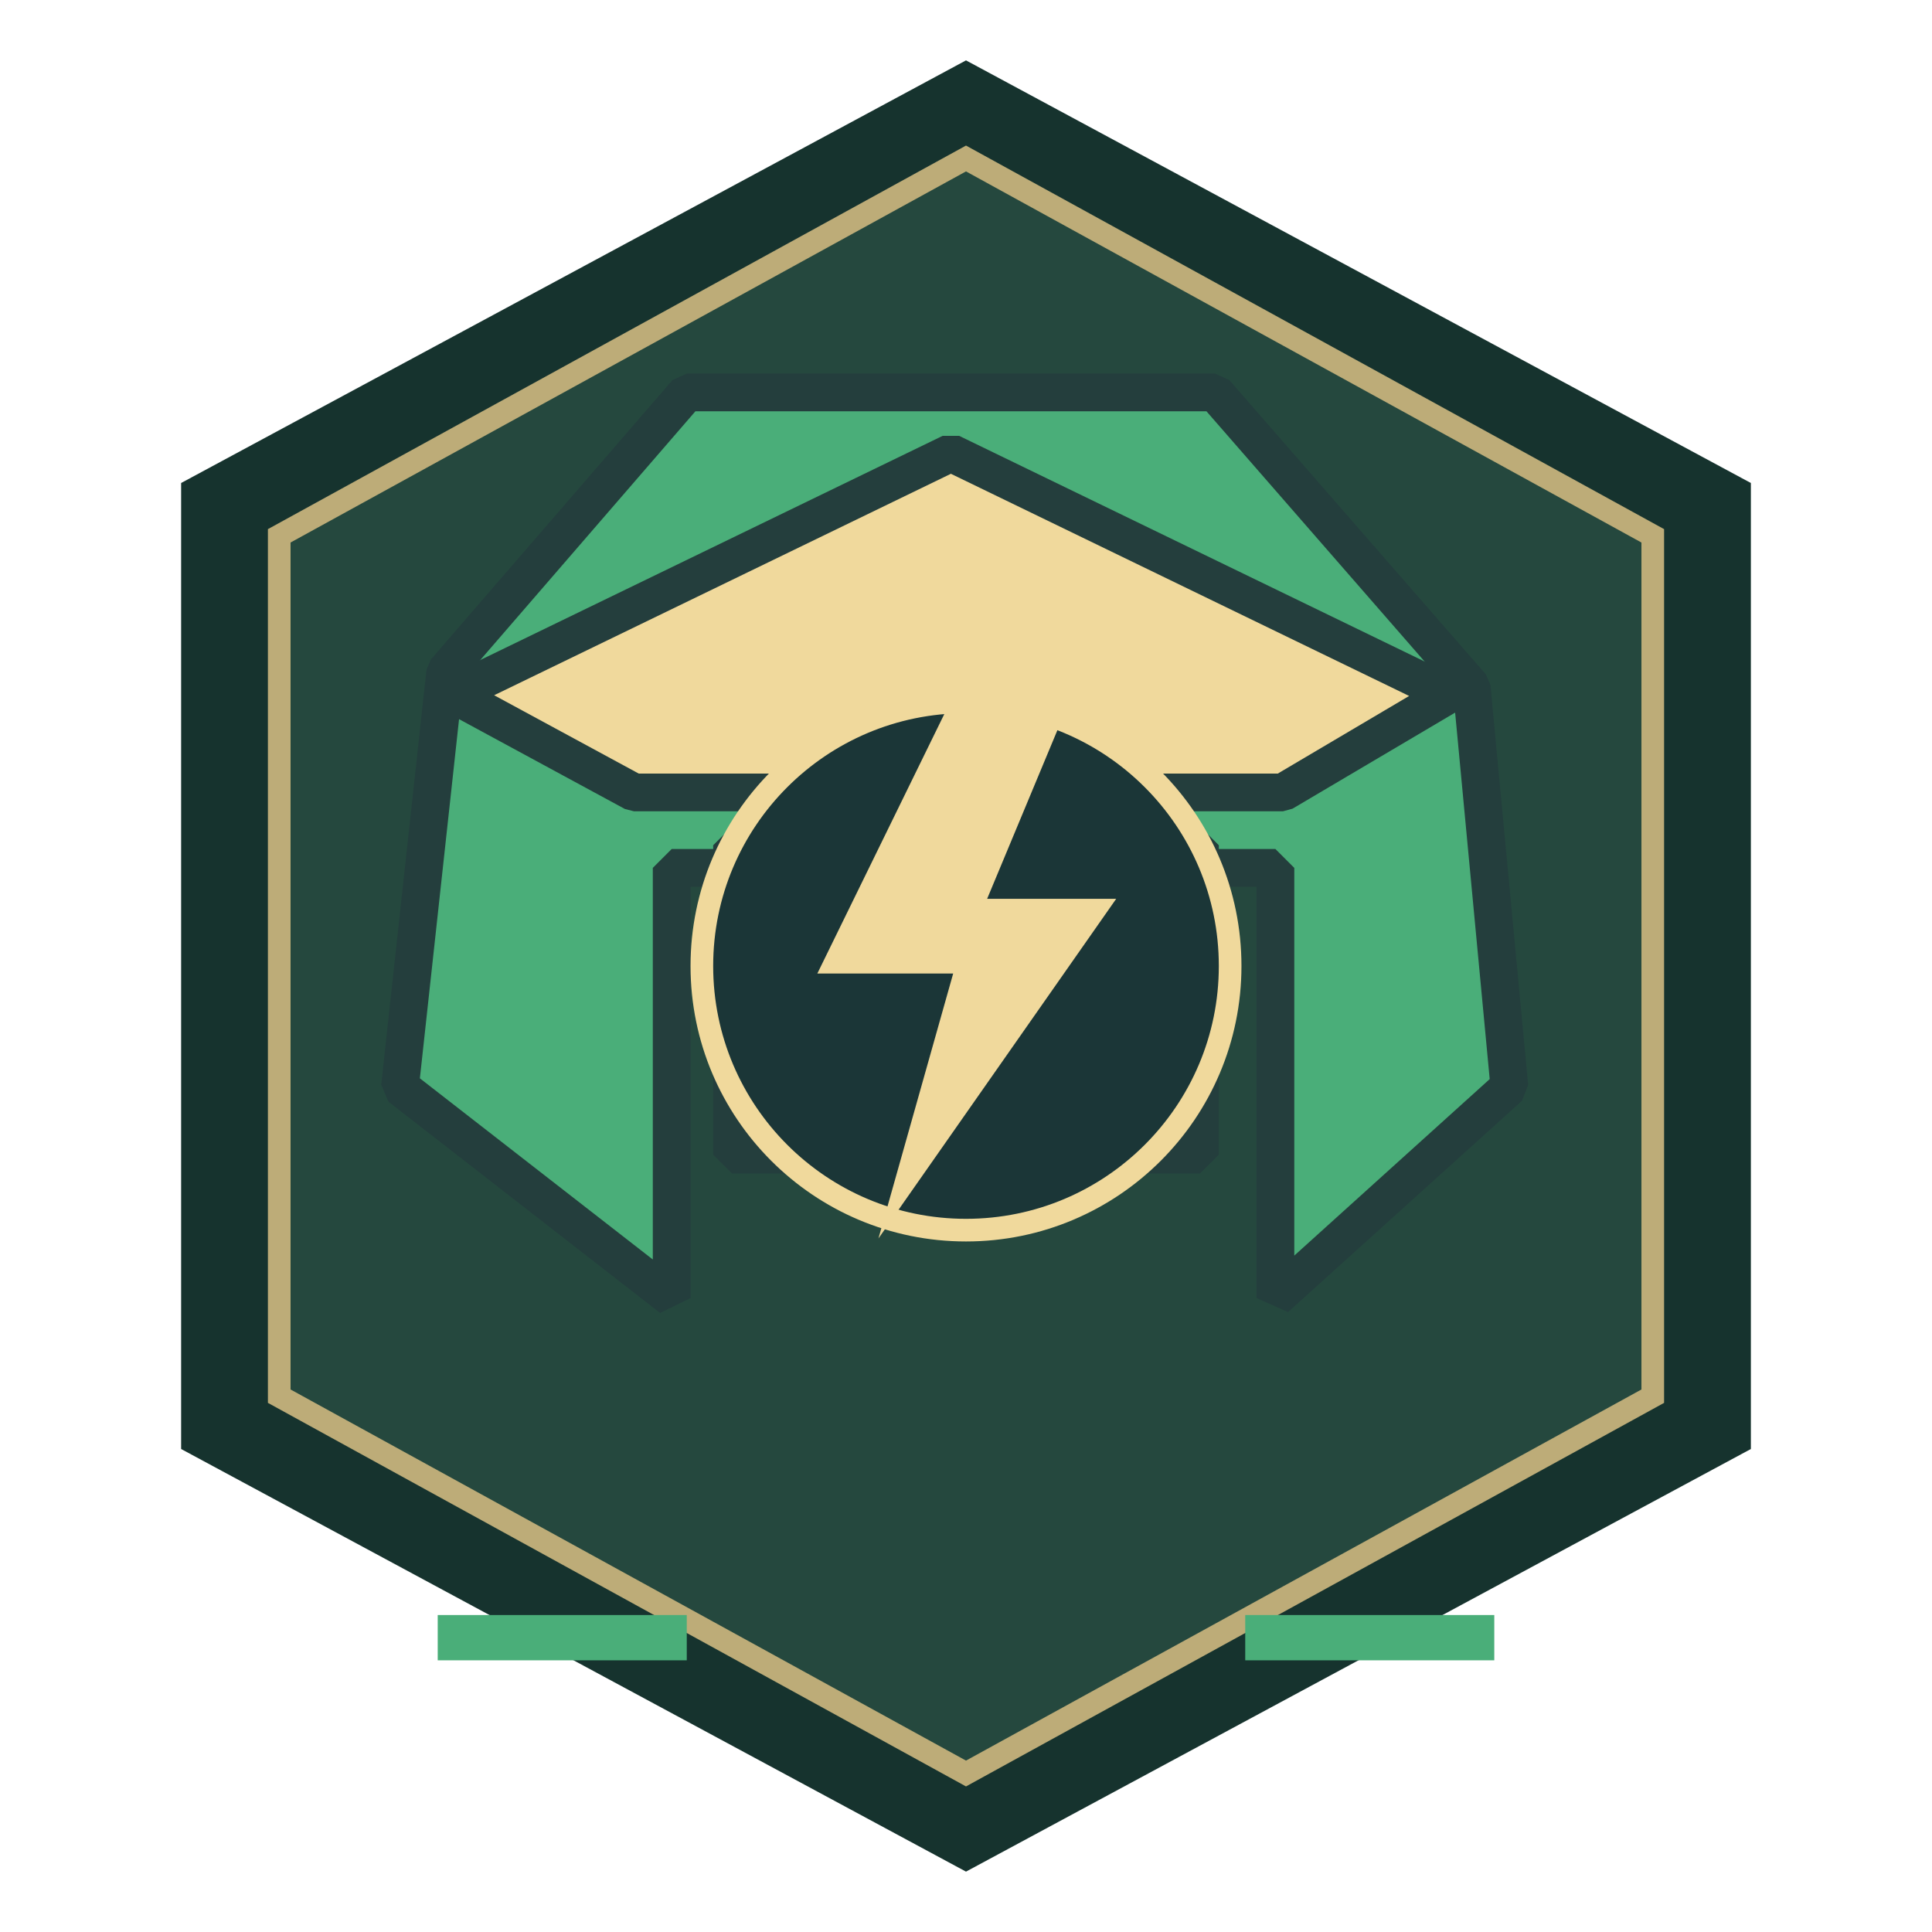
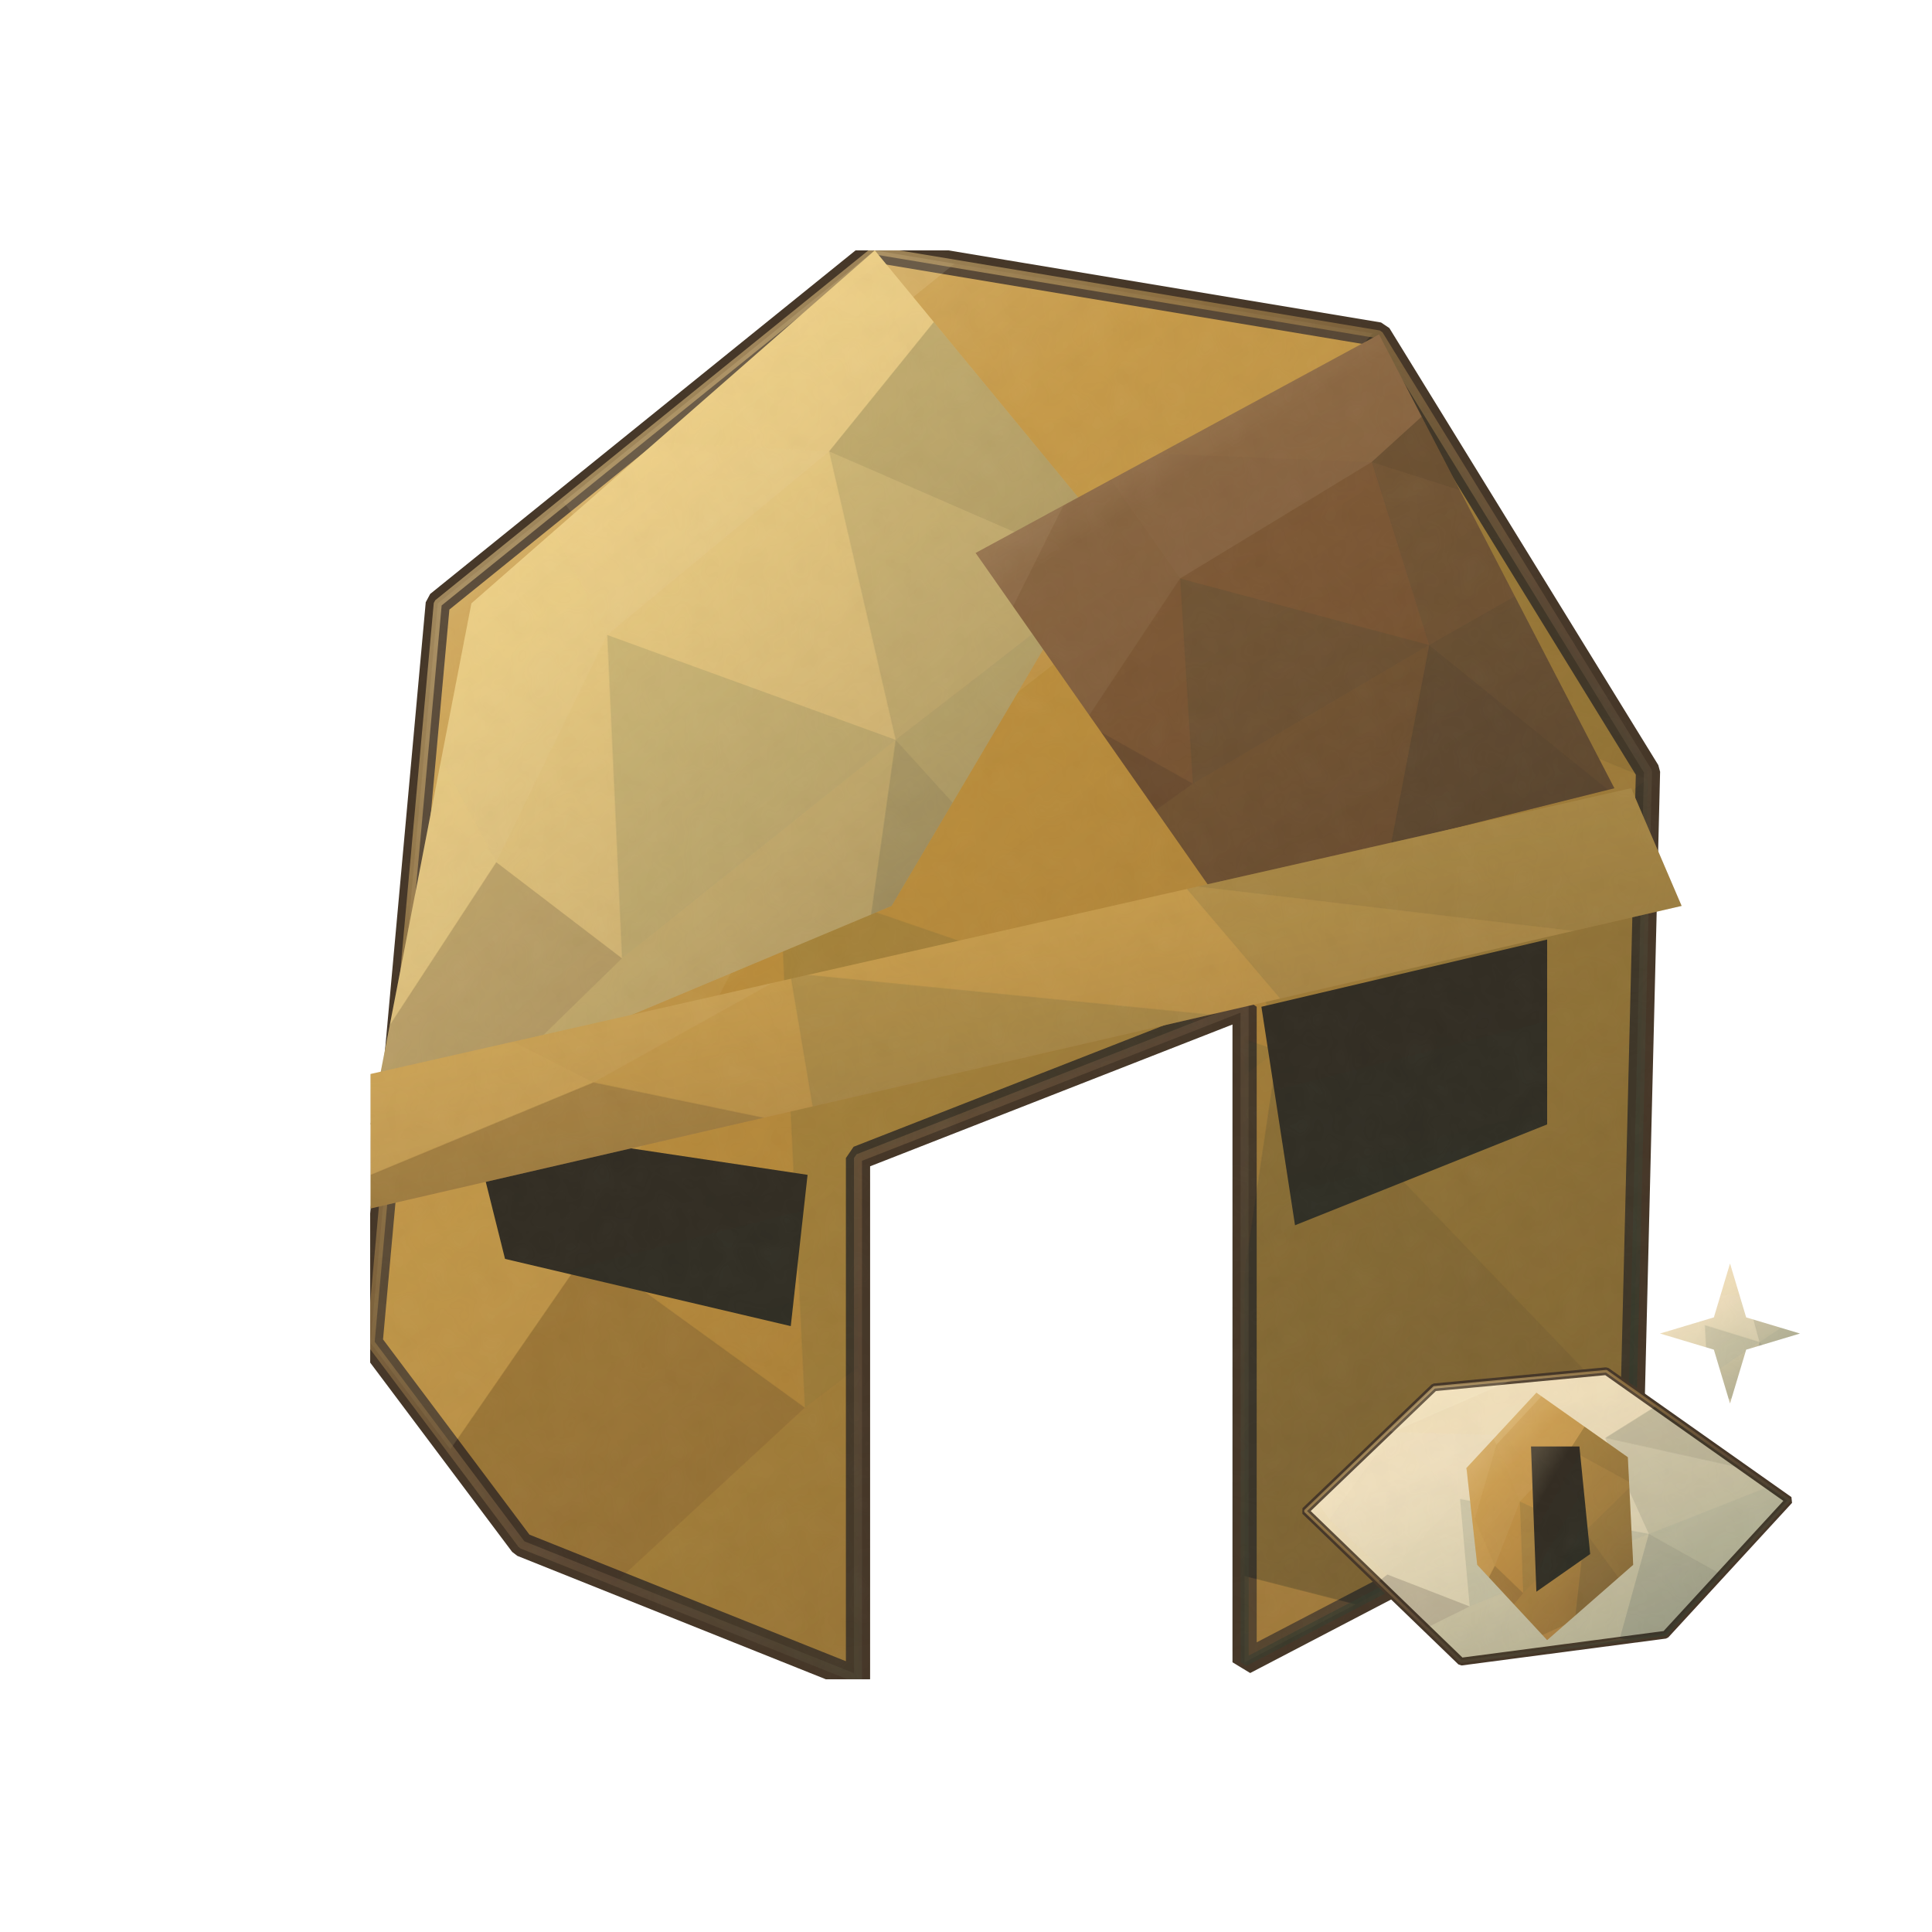
- <svg xmlns="http://www.w3.org/2000/svg" viewBox="0 0 256 256" role="img" aria-label="鷹眼盔">
-   <path d="M128 8L232 64V192L128 248L24 192V64Z" fill="#16332e" />
-   <path d="M128 21L219 71V185L128 235L37 185V71Z" fill="#25483e" stroke="#bdac78" stroke-width="3" />
-   <g stroke="#243e3d" stroke-width="5" stroke-linejoin="bevel">
-     <path d="M53 144L59 89L91 52H161L195 91L200 144L169 172V115H89V172Z" fill="#4aae79" />
-     <path d="M60 92L126 60L192 92L170 105H84Z" fill="#f0d99c" />
-     <path d="M97 112H119V153H97ZM137 112H159V153H137Z" fill="#243e3d" />
+ <svg xmlns="http://www.w3.org/2000/svg" width="256" height="256" viewBox="0 0 100 100" role="img" aria-label="鷹眼盔" data-art-style="hazel-faceted-v1">
+   <defs>
+     <pattern id="hazel-planes" width="1" height="1" patternContentUnits="objectBoundingBox">
+       <polygon points="0,0 .47,0 .18,.21" fill="#fff0c8" opacity=".20" />
+       <polygon points=".47,0 .84,0 .62,.23 .18,.21" fill="#eed3a4" opacity=".11" />
+       <polygon points="0,0 .18,.21 .05,.51 0,.39" fill="#fff0cb" opacity=".12" />
+       <polygon points=".18,.21 .62,.23 .32,.44" fill="#f5e0be" opacity=".085" />
+       <polygon points=".84,0 1,0 1,.37 .62,.23" fill="#2b3529" opacity=".20" />
+       <polygon points=".62,.23 1,.37 .71,.56" fill="#344338" opacity=".13" />
+       <polygon points=".05,.51 .18,.21 .32,.44 .17,.7" fill="#eedbbc" opacity=".07" />
+       <polygon points=".32,.44 .71,.56 .34,.81" fill="#193e34" opacity=".12" />
+       <polygon points="1,.37 1,.83 .71,.56" fill="#13332e" opacity=".15" />
+       <polygon points="0,.39 .05,.51 .17,.7 0,.92" fill="#f4d99e" opacity=".12" />
+       <polygon points=".17,.7 .34,.81 .11,1 0,1 0,.92" fill="#372d24" opacity=".19" />
+       <polygon points=".34,.81 .71,.56 .65,.92 .39,1 .11,1" fill="#414a32" opacity=".11" />
+       <polygon points=".71,.56 1,.83 1,1 .65,.92" fill="#152d2a" opacity=".21" />
+       <polygon points=".65,.92 1,1 .39,1" fill="#f0c77e" opacity=".10" />
+     </pattern>
+     <linearGradient id="hazel-rim" x1="0" y1="0" x2=".85" y2="1">
+       <stop offset="0" stop-color="#ffe7ad" />
+       <stop offset=".34" stop-color="#b99250" />
+       <stop offset=".62" stop-color="#66503b" />
+       <stop offset="1" stop-color="#29382c" />
+     </linearGradient>
+     <filter id="hazel-pigment" x="0" y="0" width="100%" height="100%" color-interpolation-filters="sRGB">
+       <feTurbulence type="fractalNoise" baseFrequency=".73" numOctaves="2" seed="23" result="grain" />
+       <feColorMatrix in="grain" type="saturate" values="0" />
+       <feComponentTransfer>
+         <feFuncA type="linear" slope=".045" />
+       </feComponentTransfer>
+       <feComposite operator="in" in2="SourceAlpha" result="grain" />
+       <feBlend in="SourceGraphic" in2="grain" mode="soft-light" />
+     </filter>
+     <linearGradient id="hazel-material-0" x1=".12" y1="0" x2=".83" y2="1">
+       <stop offset="0" stop-color="#d9b46c" />
+       <stop offset=".27" stop-color="#c1933e" />
+       <stop offset=".65" stop-color="#ac823a" />
+       <stop offset="1" stop-color="#926d34" />
+     </linearGradient>
+     <linearGradient id="hazel-material-1" x1=".12" y1="0" x2=".83" y2="1">
+       <stop offset="0" stop-color="#f3d897" />
+       <stop offset=".27" stop-color="#ecce83" />
+       <stop offset=".65" stop-color="#cfb272" />
+       <stop offset="1" stop-color="#ac905d" />
+     </linearGradient>
+     <linearGradient id="hazel-material-2" x1=".12" y1="0" x2=".83" y2="1">
+       <stop offset="0" stop-color="#b09168" />
+       <stop offset=".27" stop-color="#805b37" />
+       <stop offset=".65" stop-color="#775433" />
+       <stop offset="1" stop-color="#6b4b2f" />
+     </linearGradient>
+     <linearGradient id="hazel-material-3" x1=".12" y1="0" x2=".83" y2="1">
+       <stop offset="0" stop-color="#544b3b" />
+       <stop offset=".27" stop-color="#342d23" />
+       <stop offset=".65" stop-color="#322f25" />
+       <stop offset="1" stop-color="#2f3127" />
+     </linearGradient>
+     <linearGradient id="hazel-material-4" x1=".12" y1="0" x2=".83" y2="1">
+       <stop offset="0" stop-color="#dfbc77" />
+       <stop offset=".27" stop-color="#cca14f" />
+       <stop offset=".65" stop-color="#b58d47" />
+       <stop offset="1" stop-color="#99753e" />
+     </linearGradient>
+     <linearGradient id="hazel-material-5" x1=".12" y1="0" x2=".83" y2="1">
+       <stop offset="0" stop-color="#f1e0bb" />
+       <stop offset=".27" stop-color="#eedebc" />
+       <stop offset=".65" stop-color="#d5cbab" />
+       <stop offset="1" stop-color="#b7b397" />
+     </linearGradient>
+     <linearGradient id="hazel-material-6" x1=".12" y1="0" x2=".83" y2="1">
+       <stop offset="0" stop-color="#dcb673" />
+       <stop offset=".27" stop-color="#c79748" />
+       <stop offset=".65" stop-color="#b18542" />
+       <stop offset="1" stop-color="#966f3a" />
+     </linearGradient>
+   </defs>
+   <g filter="url(#hazel-pigment)">
+     <g stroke-linejoin="bevel">
+       <g transform="translate(7 6) scale(.87)">
+         <path d="M14 73L18 29L44 8L74 13L90 39L89 80L66 92L66 53L43 62L43 93L23 85Z" fill="url(#hazel-material-0)" stroke="#463728" stroke-width="1.44" stroke-linejoin="bevel" />
+         <path d="M14 73L18 29L44 8L74 13L90 39L89 80L66 92L66 53L43 62L43 93L23 85Z" fill="url(#hazel-planes)" stroke-linejoin="bevel" />
+         <path d="M14 73L18 29L44 8L74 13L90 39L89 80L66 92L66 53L43 62L43 93L23 85Z" fill="none" stroke="url(#hazel-rim)" stroke-width=".48" stroke-linejoin="bevel" opacity=".6" />
+         <path d="M20 29L44 8L58 25L45 47L14 60Z" fill="url(#hazel-material-1)" />
+         <path d="M20 29L44 8L58 25L45 47L14 60Z" fill="url(#hazel-planes)" />
+         <path d="M50 26L74 13L88 40L64 46Z" fill="url(#hazel-material-2)" />
+         <path d="M50 26L74 13L88 40L64 46Z" fill="url(#hazel-planes)" />
+         <path d="M20 60L40 63L39 72L22 68ZM67 53L84 49L84 60L69 66Z" fill="url(#hazel-material-3)" />
+         <path d="M14 57L89 40L92 47L14 65Z" fill="url(#hazel-material-4)" />
+         <path d="M14 57L89 40L92 47L14 65Z" fill="url(#hazel-planes)" />
+         <g transform="translate(68 67) scale(.32)">
+           <path d="M5 50L29 27L61 24L95 48L72 73L34 78Z" fill="url(#hazel-material-5)" stroke="#463728" stroke-width="1.44" stroke-linejoin="bevel" />
+           <path d="M5 50L29 27L61 24L95 48L72 73L34 78Z" fill="url(#hazel-planes)" stroke-linejoin="bevel" />
+           <path d="M5 50L29 27L61 24L95 48L72 73L34 78Z" fill="none" stroke="url(#hazel-rim)" stroke-width=".48" stroke-linejoin="bevel" opacity=".6" />
+           <path d="M48 28L65 40L66 60L50 74L37 60L35 42Z" fill="url(#hazel-material-6)" />
+           <path d="M48 28L65 40L66 60L50 74L37 60L35 42Z" fill="url(#hazel-planes)" />
+           <path d="M47 38H56L58 58L48 65Z" fill="url(#hazel-material-3)" />
+           <path d="M84 4L87 14L97 17L87 20L84 30L81 20L71 17L81 14Z" fill="url(#hazel-material-5)" />
+           <path d="M84 4L87 14L97 17L87 20L84 30L81 20L71 17L81 14Z" fill="url(#hazel-planes)" />
+         </g>
+       </g>
+     </g>
  </g>
-   <circle cx="128" cy="128" r="35" fill="#1b3637" stroke="#f0d99c" stroke-width="3" />
-   <g fill="#f0d99c" transform="translate(12 12) scale(.9)">
-     <path d="M130 83L107 130H127L116 169L151 119H132L147 83Z" />
-   </g>
-   <path d="M58 217H91M165 217H198" stroke="#4aae79" stroke-width="6" />
</svg>
